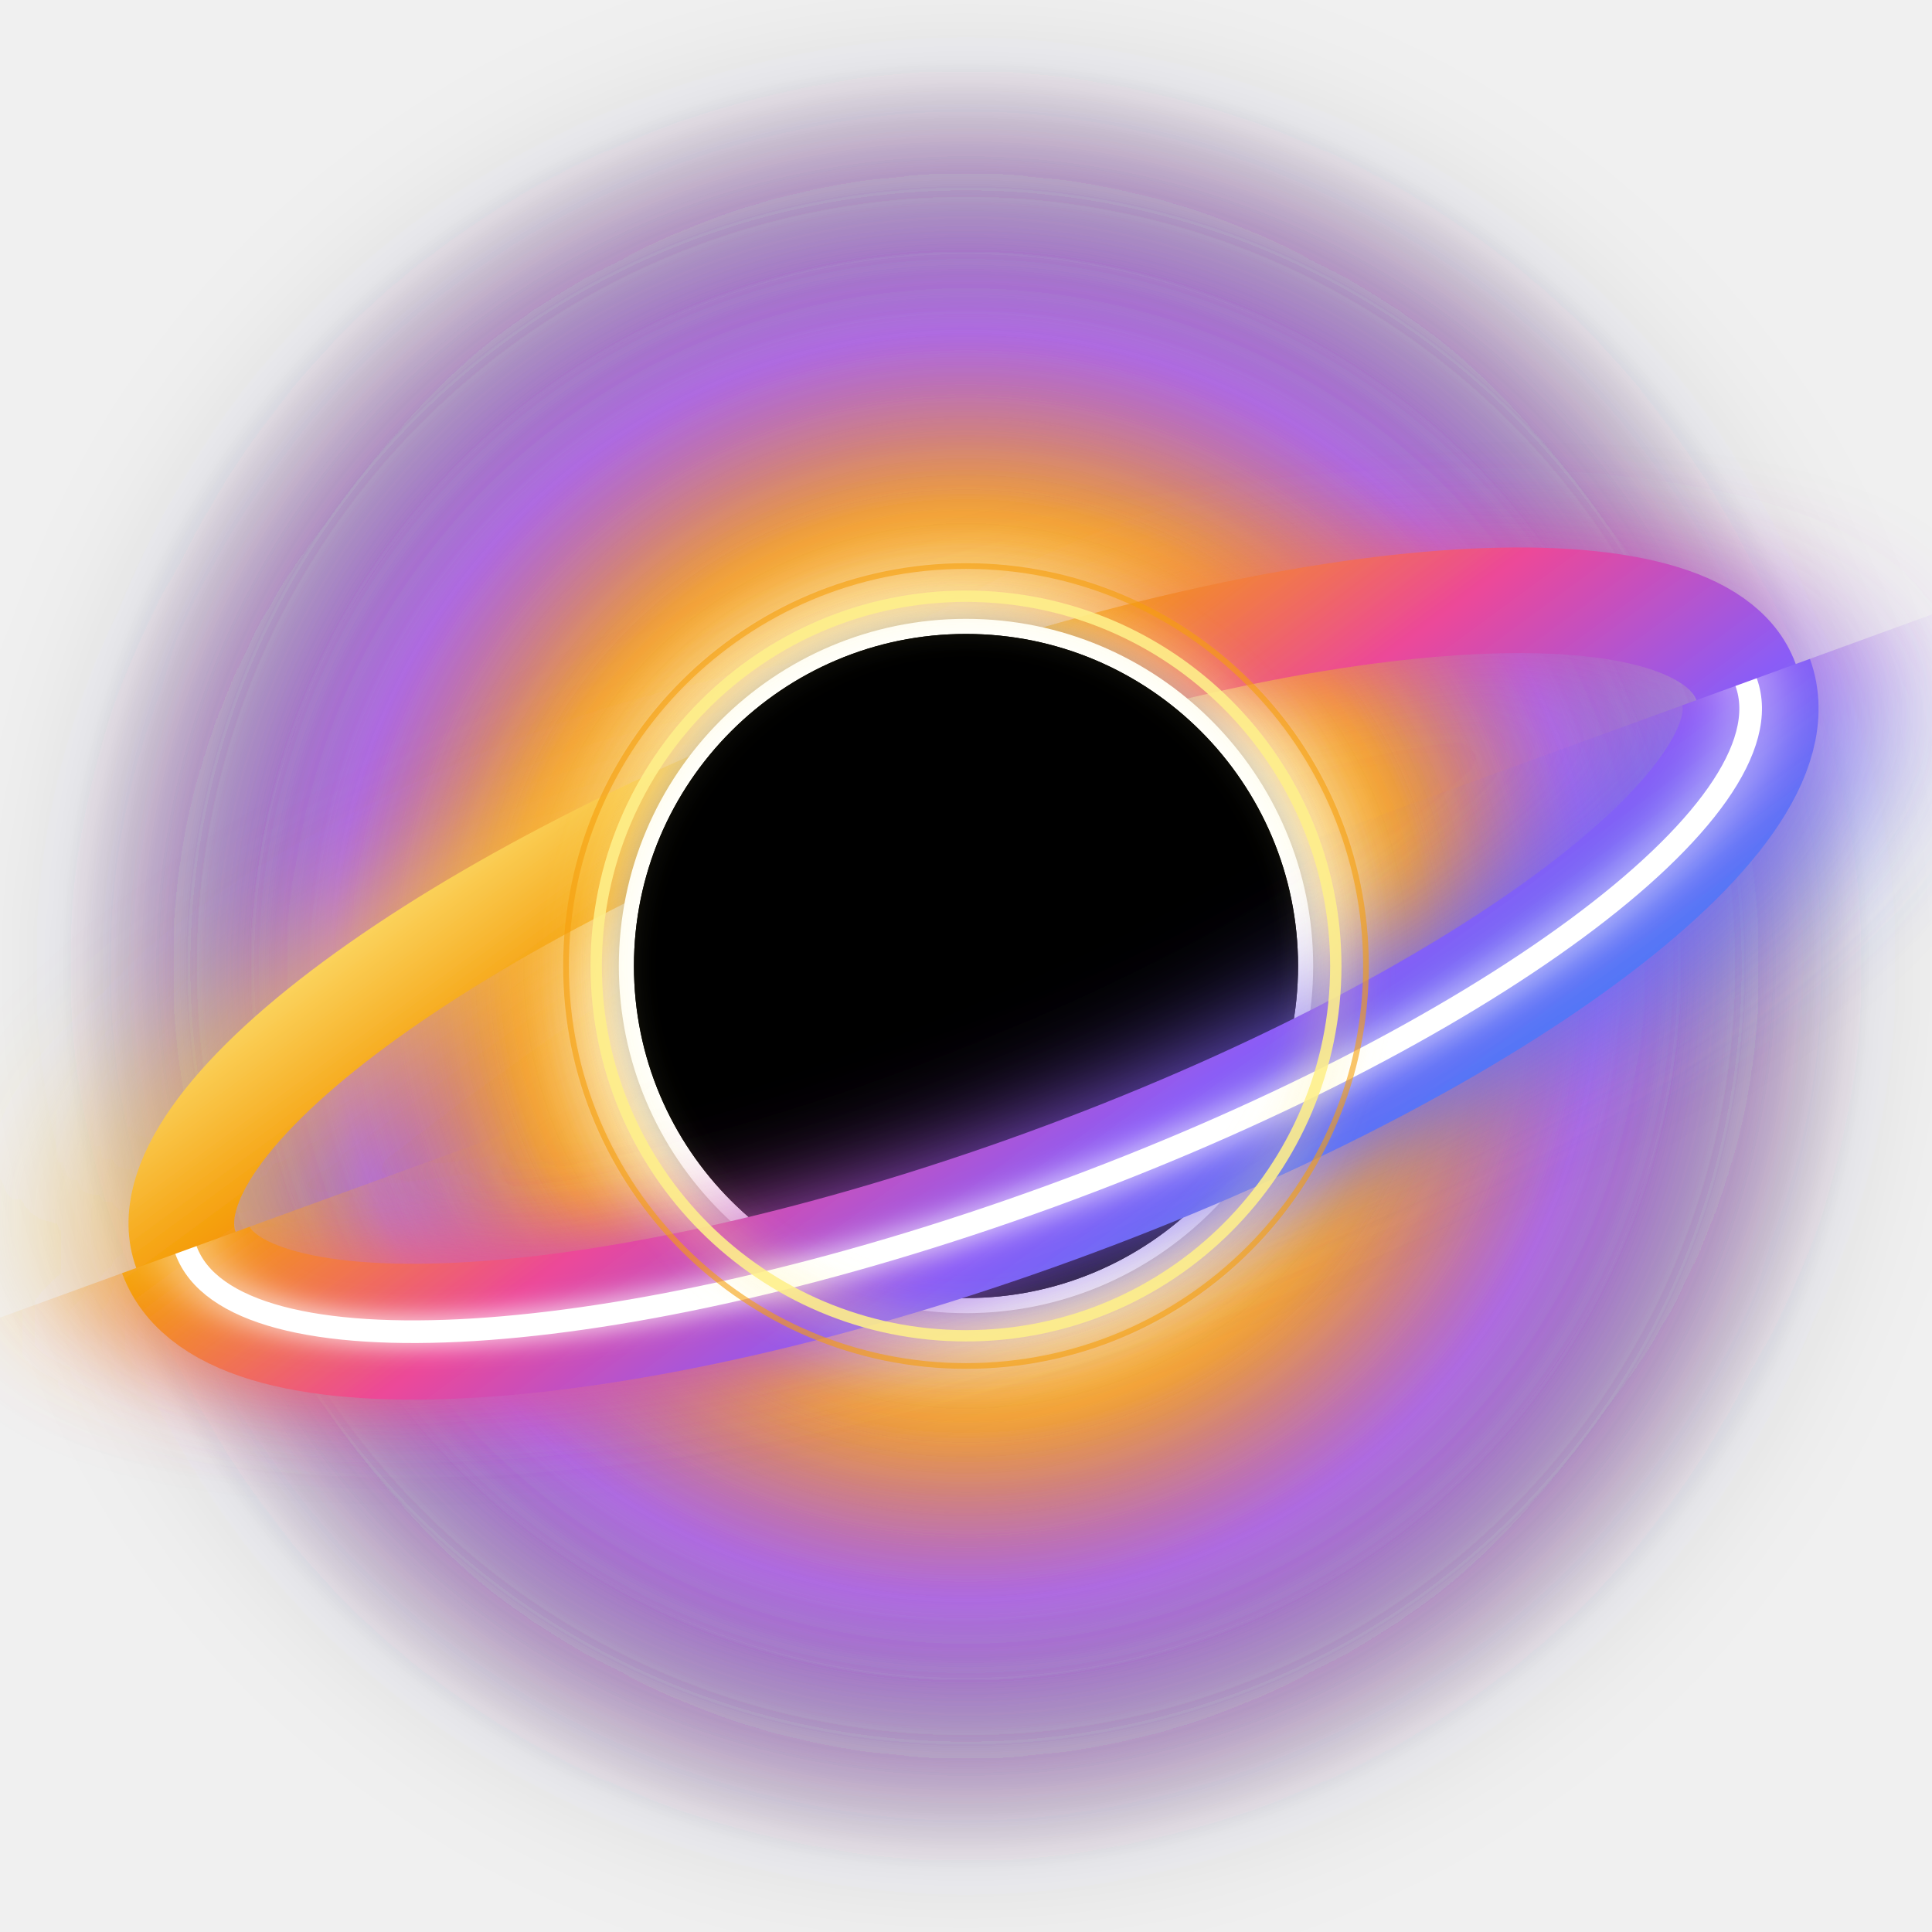
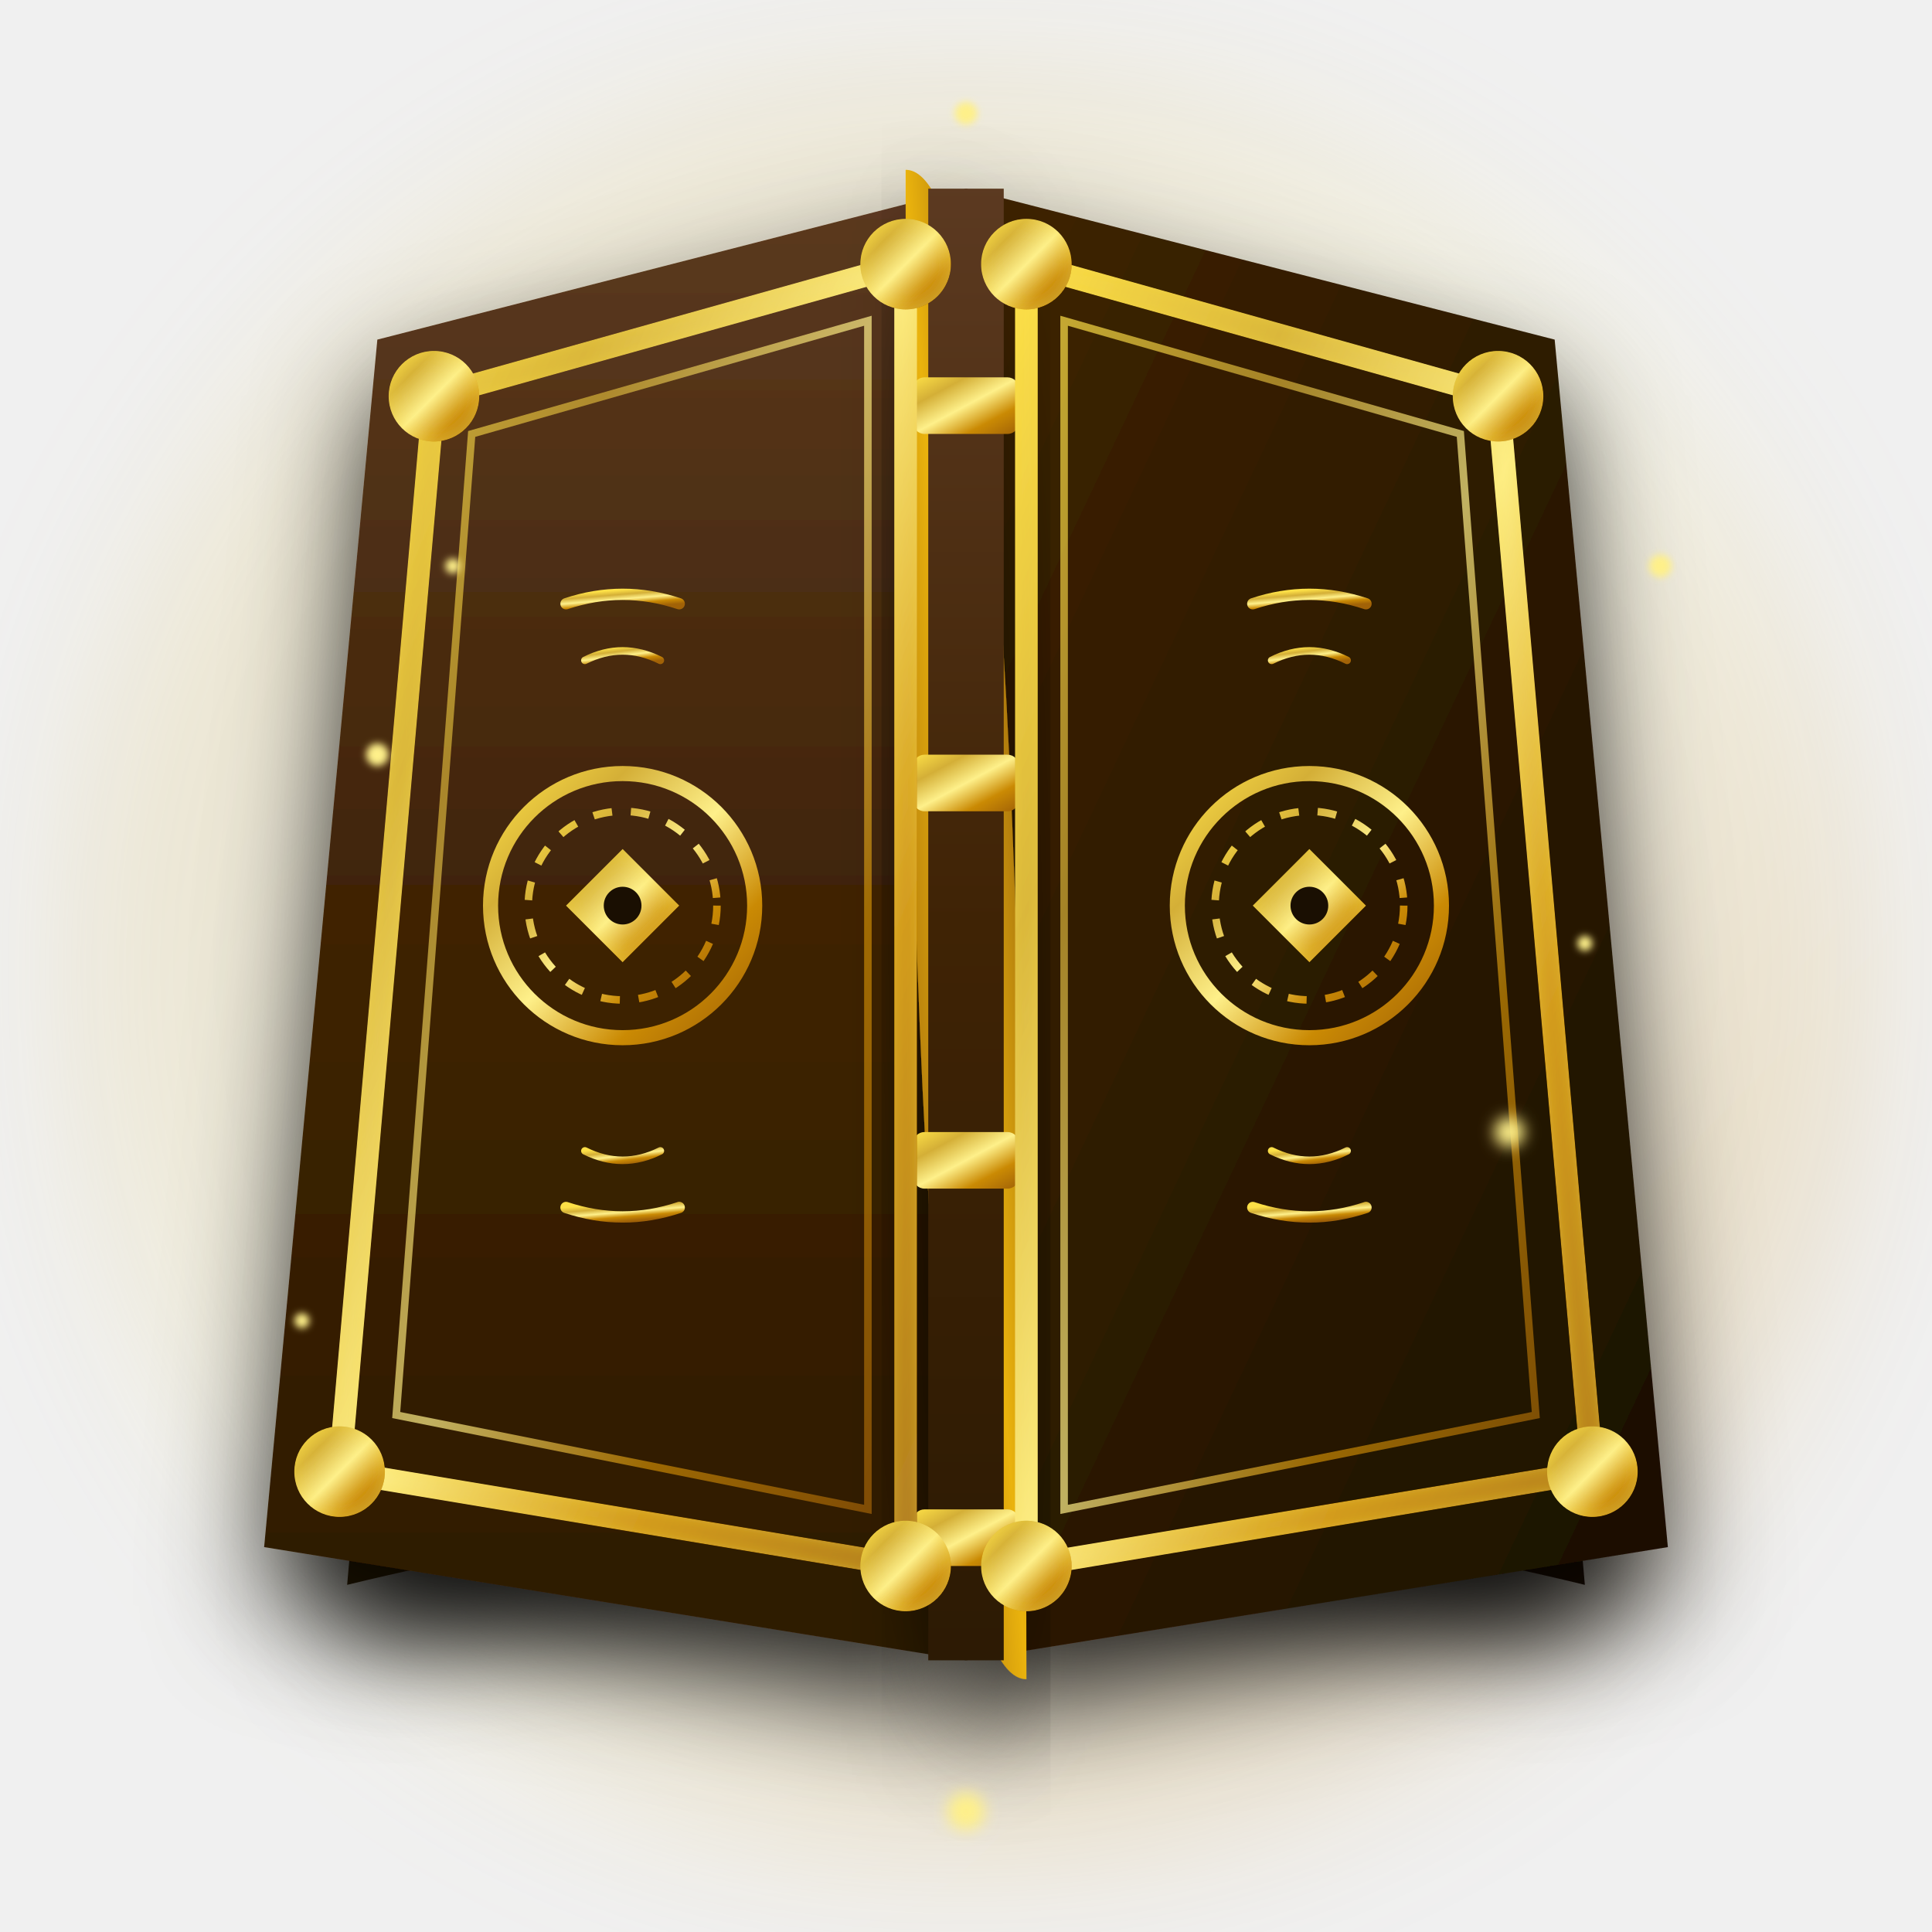
<svg xmlns="http://www.w3.org/2000/svg" viewBox="0 0 512 512">
  <defs>
-     <radialGradient id="halo" cx="50%" cy="50%" r="50%">
-       <stop offset="25%" stop-color="#000000" stop-opacity="1" />
-       <stop offset="35%" stop-color="#ffffff" stop-opacity="1" />
-       <stop offset="50%" stop-color="#f59e0b" stop-opacity="0.8" />
-       <stop offset="70%" stop-color="#9333ea" stop-opacity="0.5" />
-       <stop offset="100%" stop-color="#000000" stop-opacity="0" />
-     </radialGradient>
-     <linearGradient id="disk-grad" x1="0%" y1="0%" x2="100%" y2="100%">
-       <stop offset="0%" stop-color="#fef08a" />
-       <stop offset="25%" stop-color="#f59e0b" />
-       <stop offset="50%" stop-color="#ec4899" />
-       <stop offset="75%" stop-color="#8b5cf6" />
-       <stop offset="100%" stop-color="#3b82f6" />
+     <linearGradient id="gold" x1="0%" y1="0%" x2="100%" y2="100%">
+       <stop offset="0%" stop-color="#FDE047" />
+       <stop offset="25%" stop-color="#D4AF37" />
+       <stop offset="50%" stop-color="#FEF08A" />
+       <stop offset="75%" stop-color="#CA8A04" />
+       <stop offset="100%" stop-color="#A16207" />
    </linearGradient>
-     <filter id="glow-heavy" x="-50%" y="-50%" width="200%" height="200%">
-       <feGaussianBlur stdDeviation="20" result="blur" />
-       <feComposite in="SourceGraphic" in2="blur" operator="over" />
+     <linearGradient id="gold-dark" x1="0%" y1="100%" x2="100%" y2="0%">
+       <stop offset="0%" stop-color="#854D0E" />
+       <stop offset="50%" stop-color="#EAB308" />
+       <stop offset="100%" stop-color="#713F12" />
+     </linearGradient>
+     <linearGradient id="leather" x1="0%" y1="0%" x2="100%" y2="100%">
+       <stop offset="0%" stop-color="#3F2305" />
+       <stop offset="50%" stop-color="#2C1A04" />
+       <stop offset="100%" stop-color="#1A0F02" />
+     </linearGradient>
+     <linearGradient id="leather-highlight" x1="0%" y1="0%" x2="0%" y2="100%">
+       <stop offset="0%" stop-color="#5C3A21" />
+       <stop offset="50%" stop-color="#3F2305" />
+       <stop offset="100%" stop-color="#2C1A04" />
+     </linearGradient>
+     <linearGradient id="pages" x1="0%" y1="0%" x2="100%" y2="0%">
+       <stop offset="0%" stop-color="#FDE68A" />
+       <stop offset="50%" stop-color="#FEF3C7" />
+       <stop offset="100%" stop-color="#D97706" />
+     </linearGradient>
+     <filter id="shadow" x="-20%" y="-20%" width="140%" height="140%">
+       <feDropShadow dx="0" dy="15" stdDeviation="15" flood-color="#000" flood-opacity="0.8" />
    </filter>
-     <filter id="glow-light" x="-20%" y="-20%" width="140%" height="140%">
-       <feGaussianBlur stdDeviation="6" result="blur" />
-       <feComposite in="SourceGraphic" in2="blur" operator="over" />
+     <filter id="inner-glow">
+       <feGaussianBlur stdDeviation="3" result="blur" />
+       <feComposite in2="SourceAlpha" operator="arithmetic" k2="-1" k3="1" result="shadowDiff" />
+       <feFlood flood-color="#FDE047" flood-opacity="0.5" />
+       <feComposite in2="shadowDiff" operator="in" />
+       <feComposite in2="SourceGraphic" operator="over" />
    </filter>
-     <clipPath id="front-clip">
-       <rect x="-100" y="256" width="712" height="356" transform="rotate(-20 256 256)" />
-     </clipPath>
  </defs>
-   <rect width="512" height="512" fill="transparent" />
-   <circle cx="256" cy="256" r="240" fill="url(#halo)" filter="url(#glow-heavy)" />
-   <ellipse cx="256" cy="256" rx="220" ry="65" fill="none" stroke="url(#disk-grad)" stroke-width="28" filter="url(#glow-heavy)" transform="rotate(-20 256 256)" />
-   <circle cx="256" cy="256" r="90" fill="#000000" stroke="#ffffff" stroke-width="4" filter="url(#glow-light)" />
-   <circle cx="256" cy="256" r="88" fill="#000000" />
-   <g clip-path="url(#front-clip)">
-     <ellipse cx="256" cy="256" rx="220" ry="65" fill="none" stroke="url(#disk-grad)" stroke-width="36" filter="url(#glow-heavy)" transform="rotate(-20 256 256)" />
-     <ellipse cx="256" cy="256" rx="220" ry="65" fill="none" stroke="#ffffff" stroke-width="6" filter="url(#glow-light)" transform="rotate(-20 256 256)" />
+   <circle cx="256" cy="256" r="240" fill="url(#gold)" opacity="0.15" filter="blur(20px)" />
+   <path d="M 120 100 Q 256 60 392 100 L 420 420 Q 256 380 92 420 Z" fill="url(#leather)" filter="url(#shadow)" />
+   <path d="M 130 110 Q 256 75 382 110 L 405 405 Q 256 370 107 405 Z" fill="url(#pages)" />
+   <path d="M 130 115 Q 256 80 382 115 L 405 405 Q 256 370 107 405 Z" fill="#FEF3C7" />
+   <path d="M 135 125 Q 256 90 377 125" stroke="#D97706" stroke-width="2" fill="none" opacity="0.5" />
+   <path d="M 135 135 Q 256 100 377 135" stroke="#D97706" stroke-width="2" fill="none" opacity="0.5" />
+   <path d="M 135 145 Q 256 110 377 145" stroke="#D97706" stroke-width="2" fill="none" opacity="0.5" />
+   <path d="M 100 90 Q 256 50 256 50 L 256 440 Q 256 440 70 410 Z" fill="url(#leather-highlight)" filter="url(#shadow)" />
+   <path d="M 256 50 Q 256 50 412 90 L 442 410 Q 256 440 256 440 Z" fill="url(#leather)" filter="url(#shadow)" />
+   <path d="M 240 45 Q 272 45 272 445 Q 240 445 240 45 Z" fill="url(#gold-dark)" filter="url(#shadow)" />
+   <path d="M 246 50 L 266 50 L 266 440 L 246 440 Z" fill="url(#leather-highlight)" />
+   <rect x="242" y="100" width="28" height="15" fill="url(#gold)" rx="3" />
+   <rect x="242" y="200" width="28" height="15" fill="url(#gold)" rx="3" />
+   <rect x="242" y="300" width="28" height="15" fill="url(#gold)" rx="3" />
+   <rect x="242" y="400" width="28" height="15" fill="url(#gold)" rx="3" />
+   <path d="M 115 105 Q 240 70 240 70 L 240 415 Q 240 415 90 390 Z" fill="none" stroke="url(#gold)" stroke-width="6" filter="url(#inner-glow)" />
+   <path d="M 125 115 Q 230 85 230 85 L 230 400 Q 230 400 105 375 Z" fill="none" stroke="url(#gold)" stroke-width="2" opacity="0.7" />
+   <path d="M 272 70 Q 272 70 397 105 L 422 390 Q 272 415 272 415 Z" fill="none" stroke="url(#gold)" stroke-width="6" filter="url(#inner-glow)" />
+   <path d="M 282 85 Q 282 85 387 115 L 407 375 Q 282 400 282 400 Z" fill="none" stroke="url(#gold)" stroke-width="2" opacity="0.7" />
+   <circle cx="115" cy="105" r="12" fill="url(#gold)" filter="url(#inner-glow)" />
+   <circle cx="240" cy="70" r="12" fill="url(#gold)" filter="url(#inner-glow)" />
+   <circle cx="90" cy="390" r="12" fill="url(#gold)" filter="url(#inner-glow)" />
+   <circle cx="240" cy="415" r="12" fill="url(#gold)" filter="url(#inner-glow)" />
+   <circle cx="272" cy="70" r="12" fill="url(#gold)" filter="url(#inner-glow)" />
+   <circle cx="397" cy="105" r="12" fill="url(#gold)" filter="url(#inner-glow)" />
+   <circle cx="272" cy="415" r="12" fill="url(#gold)" filter="url(#inner-glow)" />
+   <circle cx="422" cy="390" r="12" fill="url(#gold)" filter="url(#inner-glow)" />
+   <g transform="translate(165, 240)">
+     <circle cx="0" cy="0" r="35" fill="none" stroke="url(#gold)" stroke-width="4" />
+     <circle cx="0" cy="0" r="25" fill="none" stroke="url(#gold)" stroke-width="2" stroke-dasharray="5,5" />
+     <path d="M 0 -15 L 15 0 L 0 15 L -15 0 Z" fill="url(#gold)" filter="url(#inner-glow)" />
+     <circle cx="0" cy="0" r="5" fill="#1A0F02" />
  </g>
-   <circle cx="256" cy="256" r="98" fill="none" stroke="#fef08a" stroke-width="3" opacity="0.9" filter="url(#glow-light)" />
-   <circle cx="256" cy="256" r="106" fill="none" stroke="#f59e0b" stroke-width="1.5" opacity="0.6" />
+   <g transform="translate(347, 240)">
+     <circle cx="0" cy="0" r="35" fill="none" stroke="url(#gold)" stroke-width="4" />
+     <circle cx="0" cy="0" r="25" fill="none" stroke="url(#gold)" stroke-width="2" stroke-dasharray="5,5" />
+     <path d="M 0 -15 L 15 0 L 0 15 L -15 0 Z" fill="url(#gold)" filter="url(#inner-glow)" />
+     <circle cx="0" cy="0" r="5" fill="#1A0F02" />
+   </g>
+   <path d="M 150 160 Q 165 155 180 160" stroke="url(#gold)" stroke-width="3" fill="none" stroke-linecap="round" />
+   <path d="M 155 175 Q 165 170 175 175" stroke="url(#gold)" stroke-width="2" fill="none" stroke-linecap="round" />
+   <path d="M 332 160 Q 347 155 362 160" stroke="url(#gold)" stroke-width="3" fill="none" stroke-linecap="round" />
+   <path d="M 337 175 Q 347 170 357 175" stroke="url(#gold)" stroke-width="2" fill="none" stroke-linecap="round" />
+   <path d="M 150 320 Q 165 325 180 320" stroke="url(#gold)" stroke-width="3" fill="none" stroke-linecap="round" />
+   <path d="M 155 305 Q 165 310 175 305" stroke="url(#gold)" stroke-width="2" fill="none" stroke-linecap="round" />
+   <path d="M 332 320 Q 347 325 362 320" stroke="url(#gold)" stroke-width="3" fill="none" stroke-linecap="round" />
+   <path d="M 337 305 Q 347 310 357 305" stroke="url(#gold)" stroke-width="2" fill="none" stroke-linecap="round" />
+   <circle cx="100" cy="200" r="3" fill="#FEF08A" filter="blur(1px)" />
+   <circle cx="120" cy="150" r="2" fill="#FEF08A" filter="blur(1px)" />
+   <circle cx="400" cy="300" r="4" fill="#FEF08A" filter="blur(2px)" />
+   <circle cx="420" cy="250" r="2" fill="#FEF08A" filter="blur(1px)" />
+   <circle cx="256" cy="30" r="3" fill="#FEF08A" filter="blur(1px)" />
+   <circle cx="256" cy="480" r="5" fill="#FEF08A" filter="blur(2px)" />
+   <circle cx="80" cy="350" r="2" fill="#FEF08A" filter="blur(1px)" />
+   <circle cx="440" cy="150" r="3" fill="#FEF08A" filter="blur(1px)" />
</svg>
